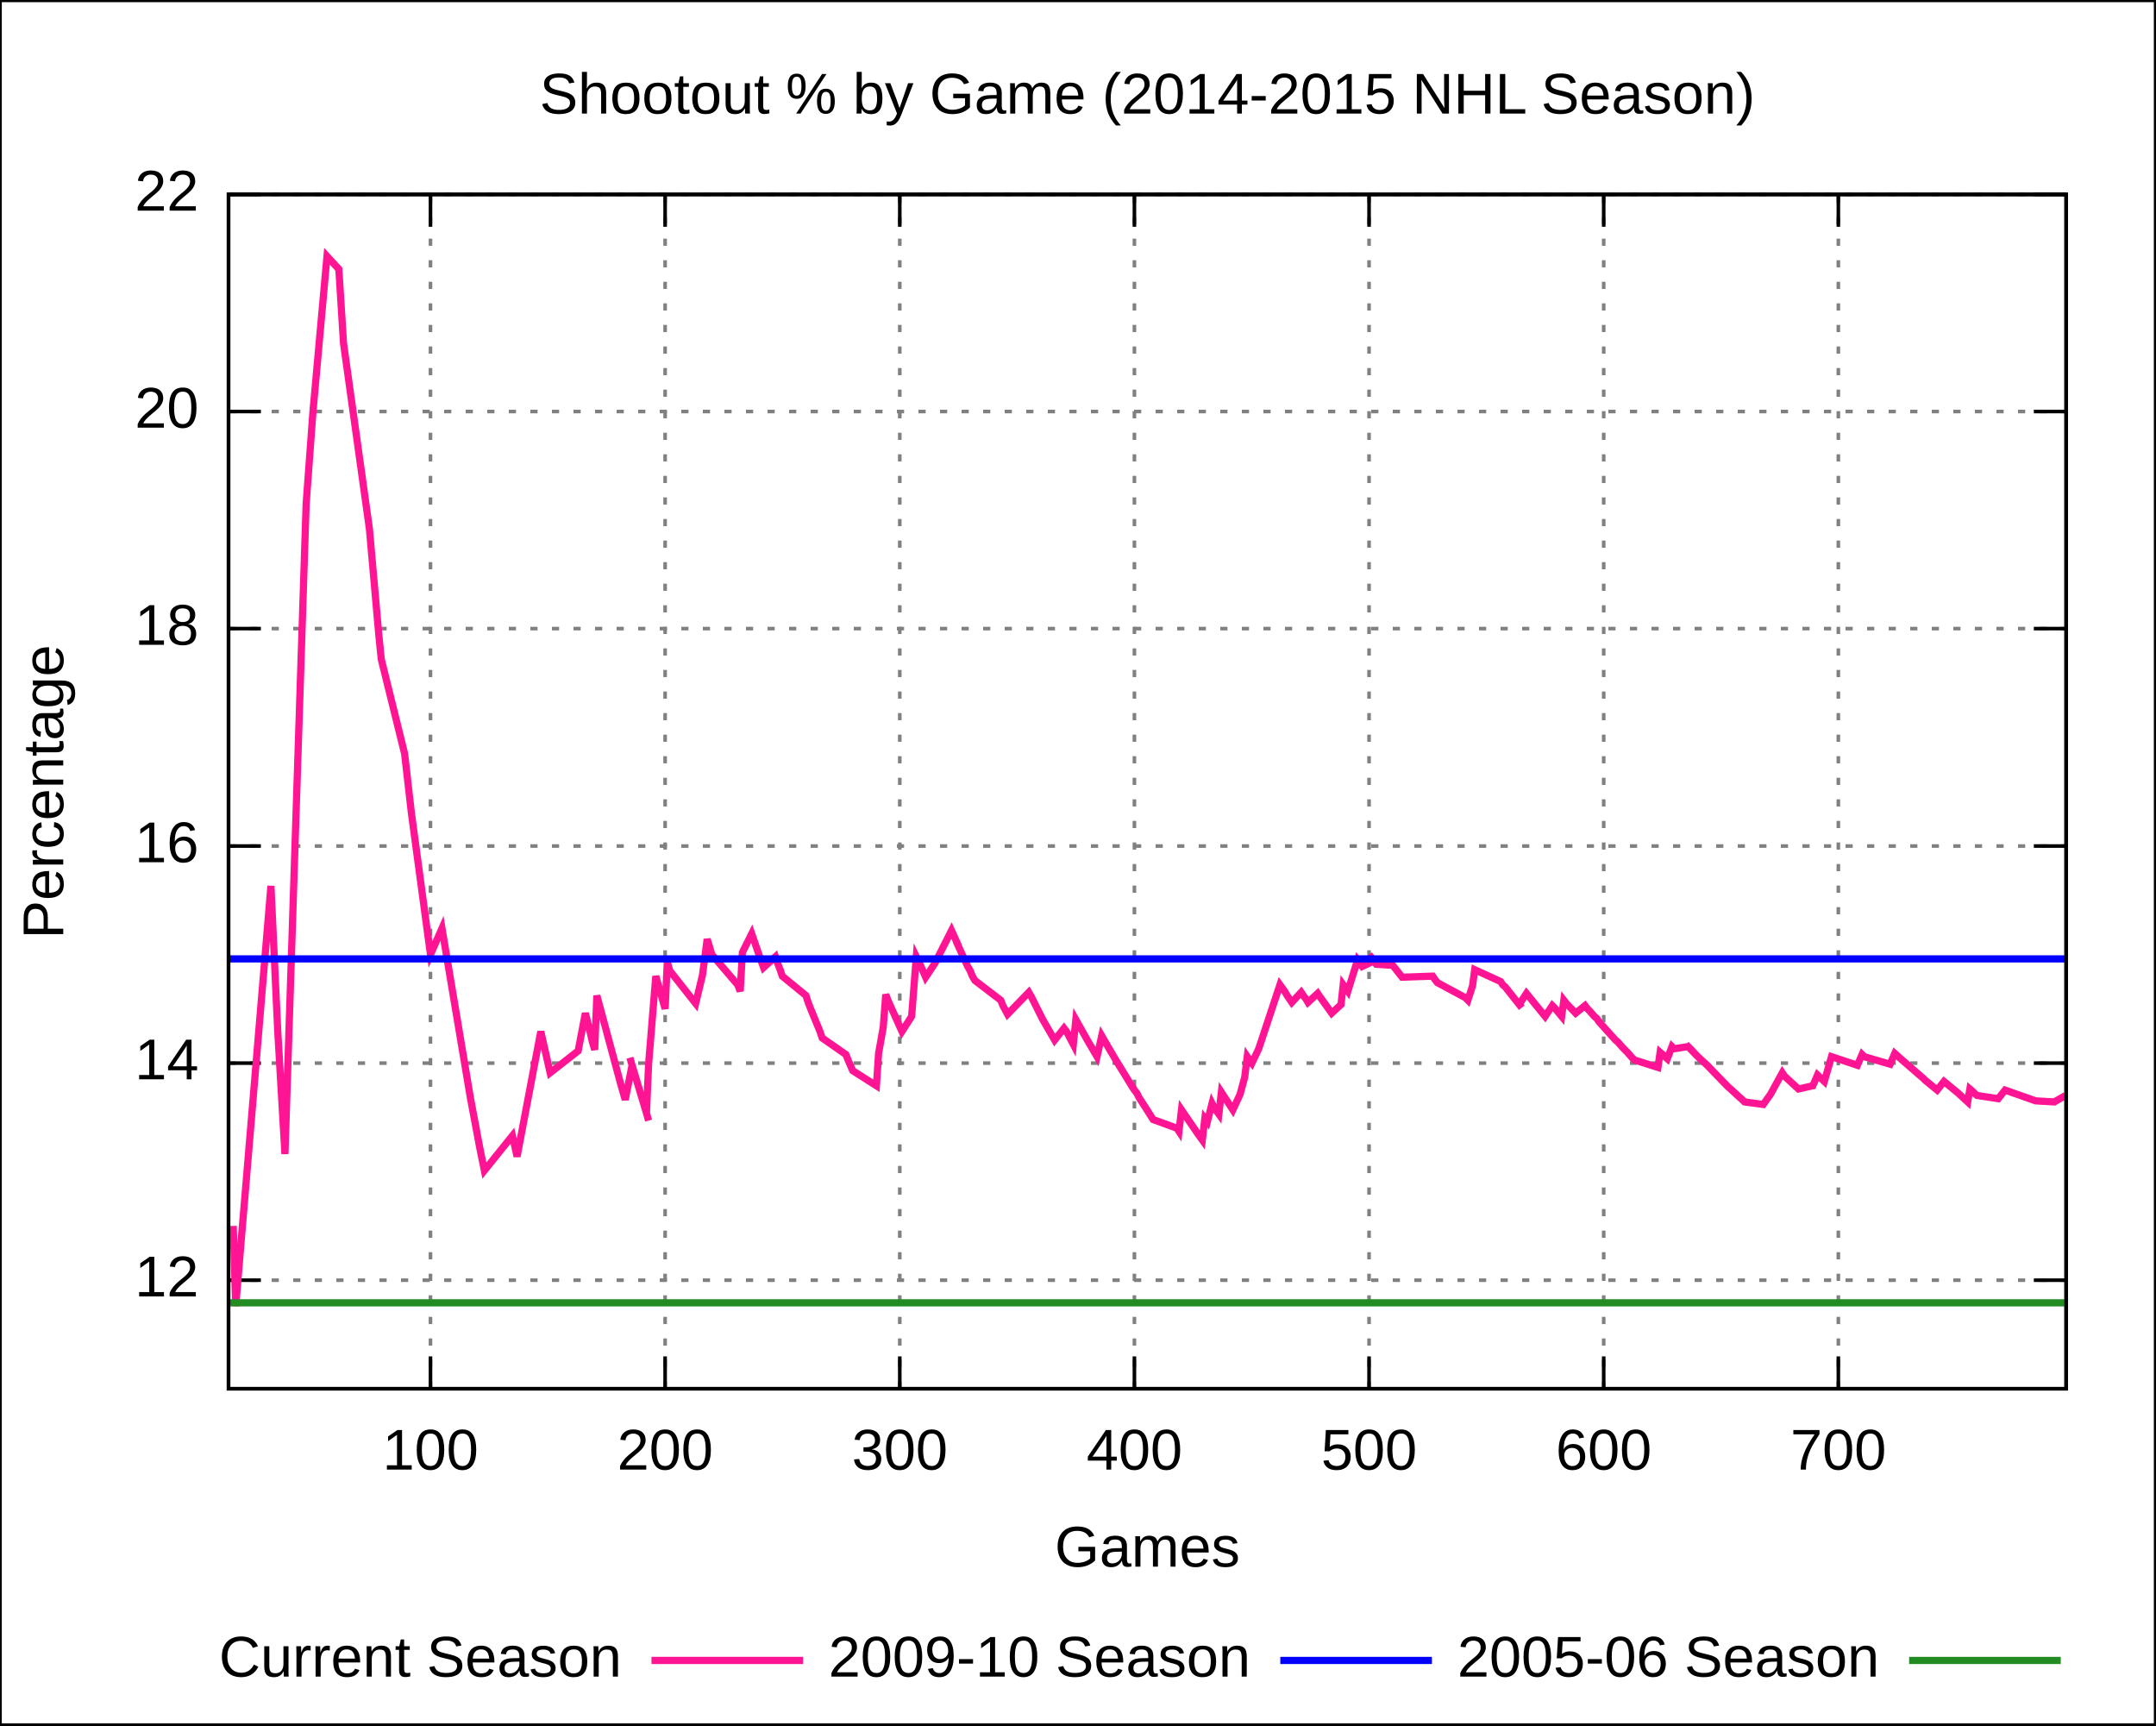
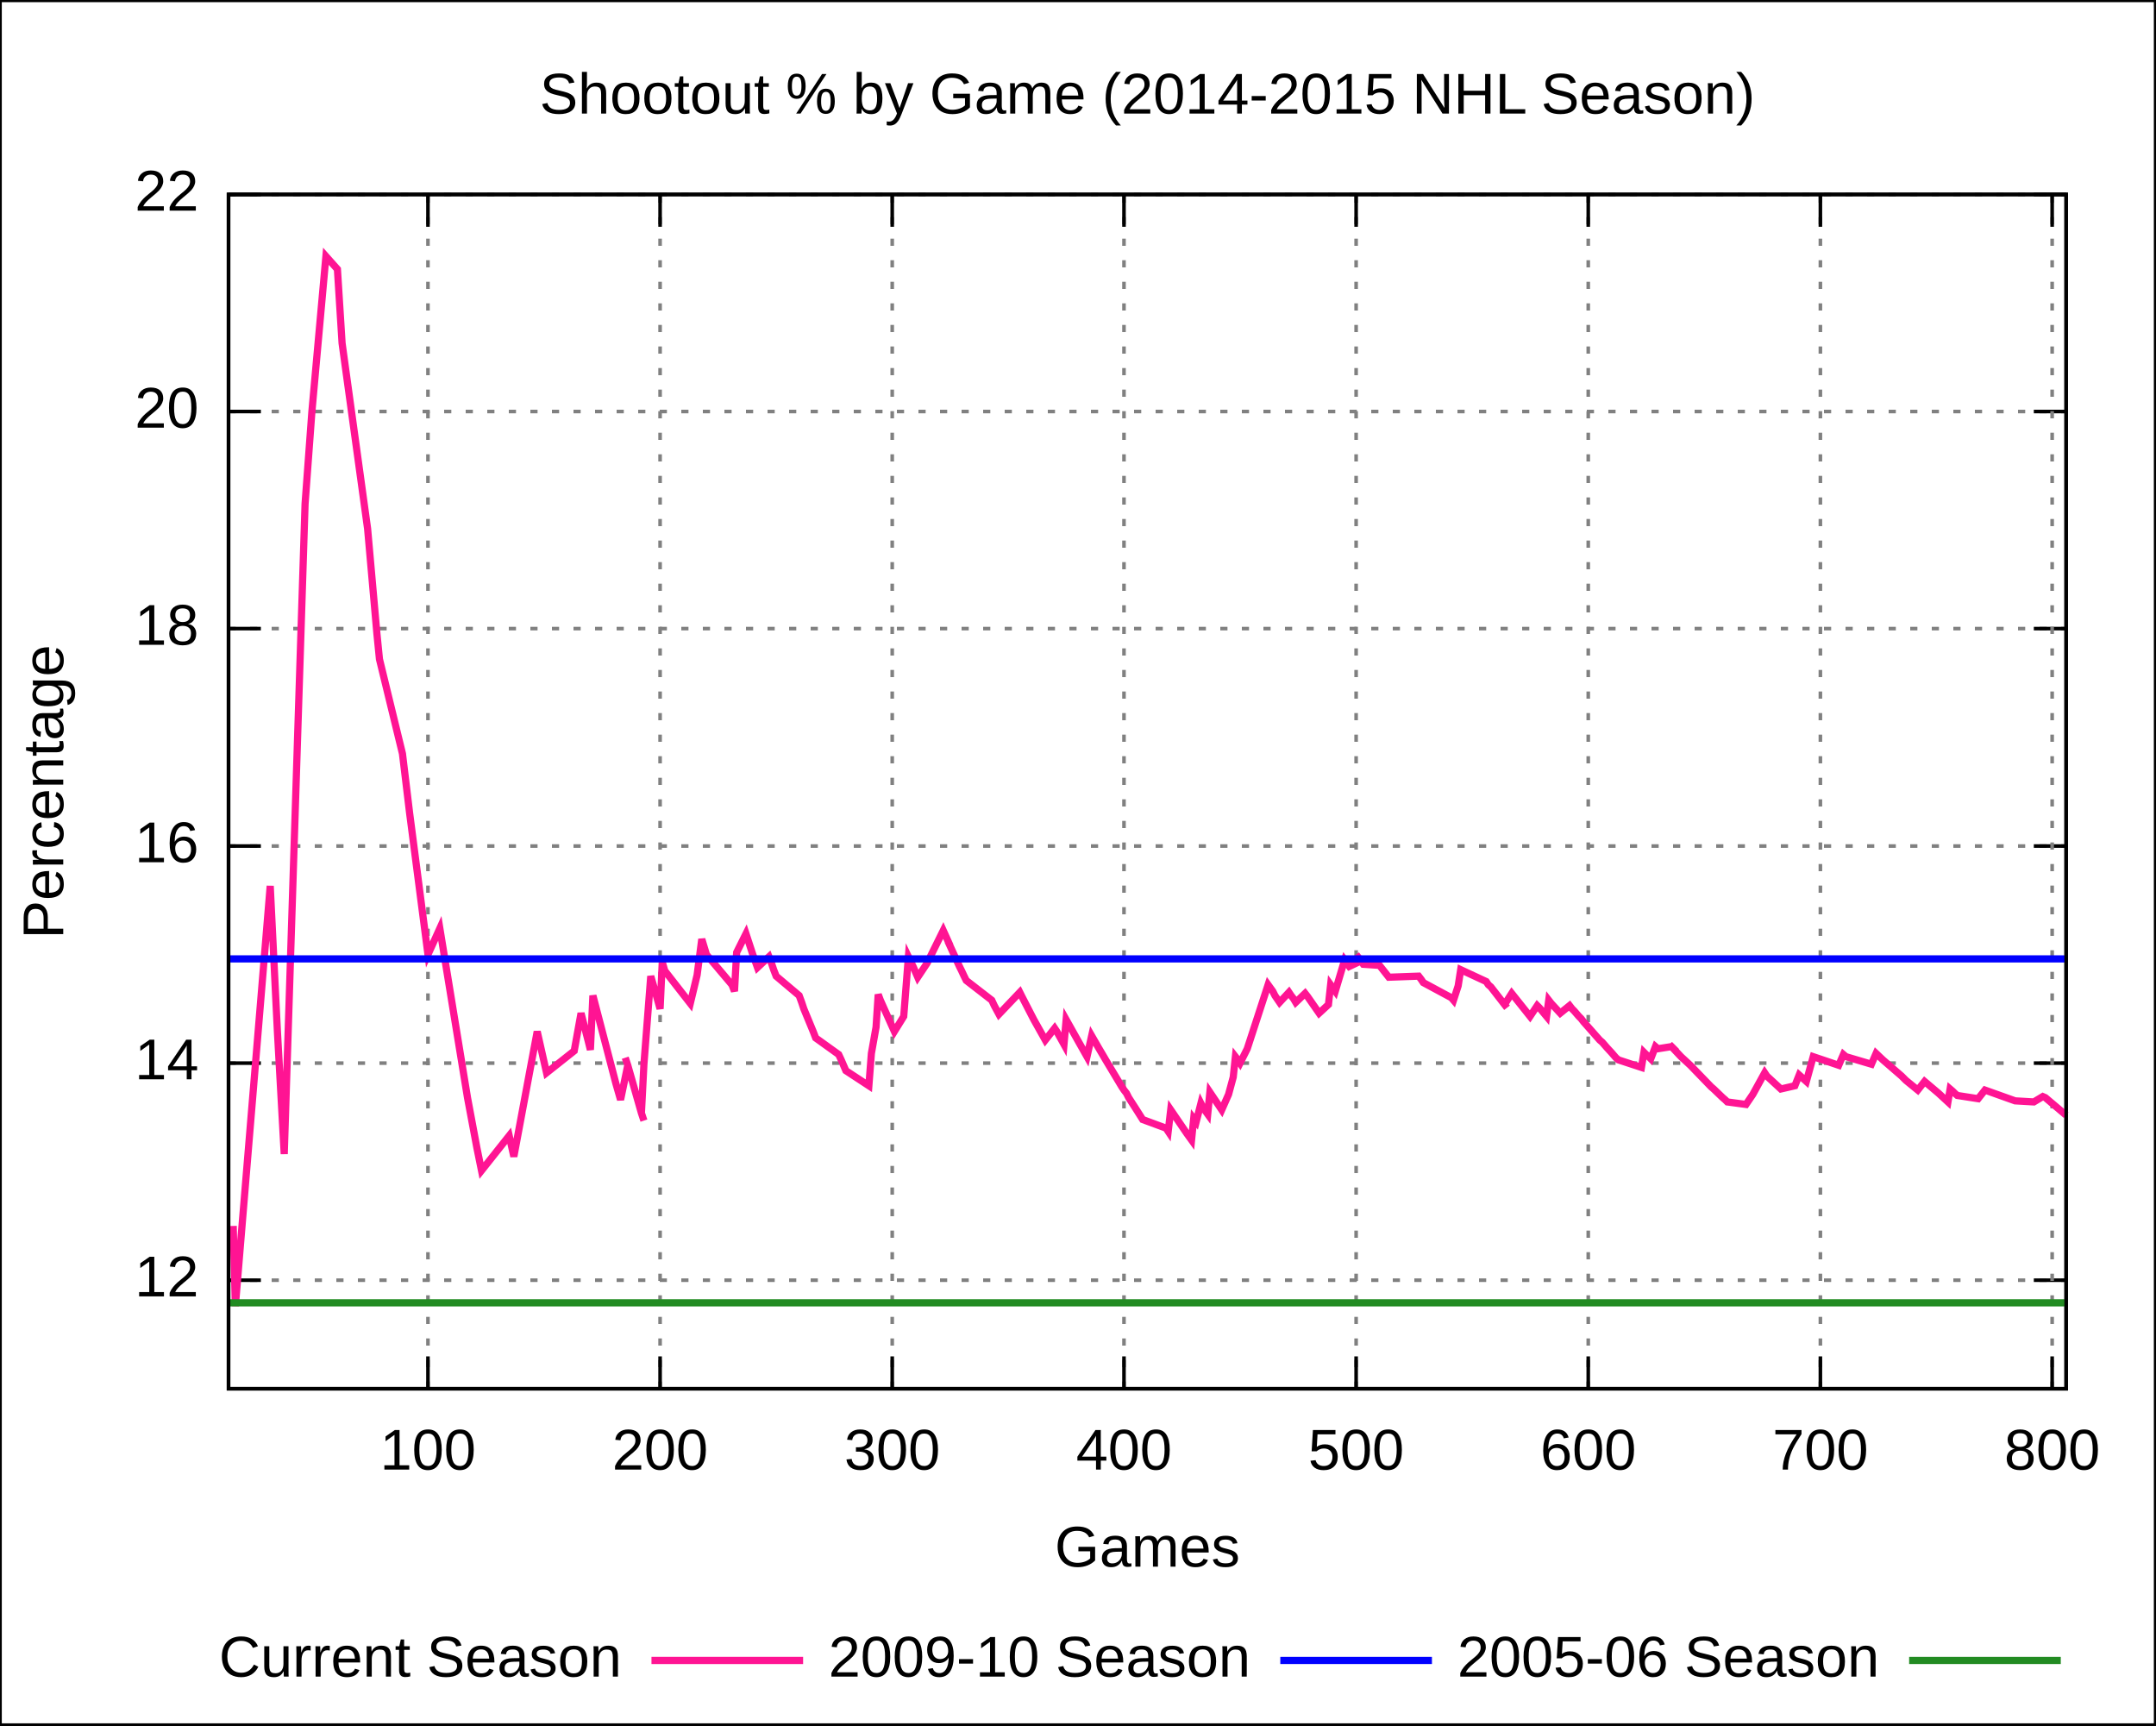
<svg xmlns="http://www.w3.org/2000/svg" xmlns:xlink="http://www.w3.org/1999/xlink" width="600" height="480" viewBox="0 0 600 480">
  <g id="gnuplot_canvas">
    <rect x="0" y="0" width="600" height="480" fill="none" />
    <defs>
      <circle id="gpDot" r="0.5" stroke-width="0.5" />
      <path id="gpPt0" stroke-width="0.222" stroke="currentColor" d="M-1,0 h2 M0,-1 v2" />
      <path id="gpPt1" stroke-width="0.222" stroke="currentColor" d="M-1,-1 L1,1 M1,-1 L-1,1" />
      <path id="gpPt2" stroke-width="0.222" stroke="currentColor" d="M-1,0 L1,0 M0,-1 L0,1 M-1,-1 L1,1 M-1,1 L1,-1" />
      <rect id="gpPt3" stroke-width="0.222" stroke="currentColor" x="-1" y="-1" width="2" height="2" />
      <rect id="gpPt4" stroke-width="0.222" stroke="currentColor" fill="currentColor" x="-1" y="-1" width="2" height="2" />
      <circle id="gpPt5" stroke-width="0.222" stroke="currentColor" cx="0" cy="0" r="1" />
      <use xlink:href="#gpPt5" id="gpPt6" fill="currentColor" stroke="none" />
      <path id="gpPt7" stroke-width="0.222" stroke="currentColor" d="M0,-1.33 L-1.33,0.67 L1.33,0.67 z" />
      <use xlink:href="#gpPt7" id="gpPt8" fill="currentColor" stroke="none" />
      <use xlink:href="#gpPt7" id="gpPt9" stroke="currentColor" transform="rotate(180)" />
      <use xlink:href="#gpPt9" id="gpPt10" fill="currentColor" stroke="none" />
      <use xlink:href="#gpPt3" id="gpPt11" stroke="currentColor" transform="rotate(45)" />
      <use xlink:href="#gpPt11" id="gpPt12" fill="currentColor" stroke="none" />
    </defs>
    <g style="fill:none; color:white; stroke:currentColor; stroke-width:1.00; stroke-linecap:butt; stroke-linejoin:miter">
</g>
    <g style="fill:none; color:black; stroke:currentColor; stroke-width:1.00; stroke-linecap:butt; stroke-linejoin:miter">
      <g style="stroke:none; shape-rendering:crispEdges">
        <polygon fill="rgb(255, 255, 255)" points="0.0,480.0 599.9,480.0 599.9,0.1 0.0,0.1 " />
      </g>
      <path stroke="black" d="M0.0,480.0 L0.0,0.1 L599.9,0.1 L599.9,480.0 L0.0,480.0  " />
    </g>
    <g style="fill:none; color:gray; stroke:currentColor; stroke-width:1.00; stroke-linecap:butt; stroke-linejoin:miter">
      <path stroke="gray" stroke-dasharray=" 2,4" class="gridline" d="M63.6,356.2 L575.0,356.2  " />
    </g>
    <g style="fill:none; color:black; stroke:currentColor; stroke-width:1.00; stroke-linecap:butt; stroke-linejoin:miter">
      <path stroke="black" d="M63.6,356.2 L72.6,356.2 M575.0,356.2 L566.0,356.2  " />
      <g transform="translate(55.3,360.7)" style="stroke:none; fill:black; font-family:Arial; font-size:12.00pt; text-anchor:end">
        <text> 12</text>
      </g>
    </g>
    <g style="fill:none; color:gray; stroke:currentColor; stroke-width:1.00; stroke-linecap:butt; stroke-linejoin:miter">
      <path stroke="gray" stroke-dasharray=" 2,4" class="gridline" d="M63.6,295.8 L575.0,295.8  " />
    </g>
    <g style="fill:none; color:black; stroke:currentColor; stroke-width:1.00; stroke-linecap:butt; stroke-linejoin:miter">
      <path stroke="black" d="M63.6,295.8 L72.6,295.8 M575.0,295.8 L566.0,295.8  " />
      <g transform="translate(55.3,300.3)" style="stroke:none; fill:black; font-family:Arial; font-size:12.00pt; text-anchor:end">
        <text> 14</text>
      </g>
    </g>
    <g style="fill:none; color:gray; stroke:currentColor; stroke-width:1.00; stroke-linecap:butt; stroke-linejoin:miter">
      <path stroke="gray" stroke-dasharray=" 2,4" class="gridline" d="M63.6,235.4 L575.0,235.4  " />
    </g>
    <g style="fill:none; color:black; stroke:currentColor; stroke-width:1.00; stroke-linecap:butt; stroke-linejoin:miter">
      <path stroke="black" d="M63.6,235.4 L72.6,235.4 M575.0,235.4 L566.0,235.4  " />
      <g transform="translate(55.3,239.9)" style="stroke:none; fill:black; font-family:Arial; font-size:12.00pt; text-anchor:end">
        <text> 16</text>
      </g>
    </g>
    <g style="fill:none; color:gray; stroke:currentColor; stroke-width:1.00; stroke-linecap:butt; stroke-linejoin:miter">
      <path stroke="gray" stroke-dasharray=" 2,4" class="gridline" d="M63.6,174.9 L575.0,174.9  " />
    </g>
    <g style="fill:none; color:black; stroke:currentColor; stroke-width:1.00; stroke-linecap:butt; stroke-linejoin:miter">
      <path stroke="black" d="M63.6,174.9 L72.6,174.9 M575.0,174.9 L566.0,174.9  " />
      <g transform="translate(55.3,179.4)" style="stroke:none; fill:black; font-family:Arial; font-size:12.00pt; text-anchor:end">
        <text> 18</text>
      </g>
    </g>
    <g style="fill:none; color:gray; stroke:currentColor; stroke-width:1.00; stroke-linecap:butt; stroke-linejoin:miter">
      <path stroke="gray" stroke-dasharray=" 2,4" class="gridline" d="M63.6,114.5 L575.0,114.5  " />
    </g>
    <g style="fill:none; color:black; stroke:currentColor; stroke-width:1.00; stroke-linecap:butt; stroke-linejoin:miter">
      <path stroke="black" d="M63.6,114.5 L72.6,114.5 M575.0,114.5 L566.0,114.5  " />
      <g transform="translate(55.3,119.0)" style="stroke:none; fill:black; font-family:Arial; font-size:12.00pt; text-anchor:end">
        <text> 20</text>
      </g>
    </g>
    <g style="fill:none; color:gray; stroke:currentColor; stroke-width:1.00; stroke-linecap:butt; stroke-linejoin:miter">
      <path stroke="gray" stroke-dasharray=" 2,4" class="gridline" d="M63.6,54.1 L575.0,54.1  " />
    </g>
    <g style="fill:none; color:black; stroke:currentColor; stroke-width:1.00; stroke-linecap:butt; stroke-linejoin:miter">
      <path stroke="black" d="M63.6,54.1 L72.6,54.1 M575.0,54.1 L566.0,54.1  " />
      <g transform="translate(55.3,58.6)" style="stroke:none; fill:black; font-family:Arial; font-size:12.00pt; text-anchor:end">
        <text> 22</text>
      </g>
    </g>
    <g style="fill:none; color:gray; stroke:currentColor; stroke-width:1.00; stroke-linecap:butt; stroke-linejoin:miter">
-       <path stroke="gray" stroke-dasharray=" 2,4" class="gridline" d="M119.8,386.4 L119.8,54.1  " />
+       <path stroke="gray" stroke-dasharray=" 2,4" class="gridline" d="M119.1,386.4 L119.1,54.1  " />
    </g>
    <g style="fill:none; color:black; stroke:currentColor; stroke-width:1.00; stroke-linecap:butt; stroke-linejoin:miter">
-       <path stroke="black" d="M119.8,386.4 L119.8,377.4 M119.8,54.1 L119.8,63.1  " />
-       <g transform="translate(119.8,408.9)" style="stroke:none; fill:black; font-family:Arial; font-size:12.00pt; text-anchor:middle">
+       <path stroke="black" d="M119.1,386.4 L119.1,377.4 M119.1,54.1 L119.1,63.1  " />
+       <g transform="translate(119.1,408.9)" style="stroke:none; fill:black; font-family:Arial; font-size:12.00pt; text-anchor:middle">
        <text> 100</text>
      </g>
    </g>
    <g style="fill:none; color:gray; stroke:currentColor; stroke-width:1.00; stroke-linecap:butt; stroke-linejoin:miter">
-       <path stroke="gray" stroke-dasharray=" 2,4" class="gridline" d="M185.1,386.4 L185.1,54.1  " />
+       <path stroke="gray" stroke-dasharray=" 2,4" class="gridline" d="M183.7,386.4 L183.7,54.1  " />
    </g>
    <g style="fill:none; color:black; stroke:currentColor; stroke-width:1.00; stroke-linecap:butt; stroke-linejoin:miter">
-       <path stroke="black" d="M185.1,386.4 L185.1,377.4 M185.1,54.1 L185.1,63.1  " />
-       <g transform="translate(185.1,408.9)" style="stroke:none; fill:black; font-family:Arial; font-size:12.00pt; text-anchor:middle">
+       <path stroke="black" d="M183.7,386.4 L183.7,377.4 M183.7,54.1 L183.7,63.1  " />
+       <g transform="translate(183.7,408.9)" style="stroke:none; fill:black; font-family:Arial; font-size:12.00pt; text-anchor:middle">
        <text> 200</text>
      </g>
    </g>
    <g style="fill:none; color:gray; stroke:currentColor; stroke-width:1.00; stroke-linecap:butt; stroke-linejoin:miter">
-       <path stroke="gray" stroke-dasharray=" 2,4" class="gridline" d="M250.4,386.4 L250.4,54.1  " />
+       <path stroke="gray" stroke-dasharray=" 2,4" class="gridline" d="M248.3,386.4 L248.3,54.1  " />
    </g>
    <g style="fill:none; color:black; stroke:currentColor; stroke-width:1.00; stroke-linecap:butt; stroke-linejoin:miter">
-       <path stroke="black" d="M250.4,386.4 L250.4,377.4 M250.4,54.1 L250.4,63.1  " />
-       <g transform="translate(250.4,408.9)" style="stroke:none; fill:black; font-family:Arial; font-size:12.00pt; text-anchor:middle">
+       <path stroke="black" d="M248.3,386.4 L248.3,377.4 M248.3,54.1 L248.3,63.1  " />
+       <g transform="translate(248.3,408.9)" style="stroke:none; fill:black; font-family:Arial; font-size:12.00pt; text-anchor:middle">
        <text> 300</text>
      </g>
    </g>
    <g style="fill:none; color:gray; stroke:currentColor; stroke-width:1.00; stroke-linecap:butt; stroke-linejoin:miter">
-       <path stroke="gray" stroke-dasharray=" 2,4" class="gridline" d="M315.7,386.4 L315.7,54.1  " />
+       <path stroke="gray" stroke-dasharray=" 2,4" class="gridline" d="M312.8,386.4 L312.8,54.1  " />
    </g>
    <g style="fill:none; color:black; stroke:currentColor; stroke-width:1.00; stroke-linecap:butt; stroke-linejoin:miter">
-       <path stroke="black" d="M315.7,386.4 L315.7,377.4 M315.7,54.1 L315.7,63.1  " />
-       <g transform="translate(315.7,408.9)" style="stroke:none; fill:black; font-family:Arial; font-size:12.00pt; text-anchor:middle">
+       <path stroke="black" d="M312.8,386.4 L312.8,377.4 M312.8,54.1 L312.8,63.1  " />
+       <g transform="translate(312.8,408.9)" style="stroke:none; fill:black; font-family:Arial; font-size:12.00pt; text-anchor:middle">
        <text> 400</text>
      </g>
    </g>
    <g style="fill:none; color:gray; stroke:currentColor; stroke-width:1.00; stroke-linecap:butt; stroke-linejoin:miter">
-       <path stroke="gray" stroke-dasharray=" 2,4" class="gridline" d="M381.0,386.4 L381.0,54.1  " />
+       <path stroke="gray" stroke-dasharray=" 2,4" class="gridline" d="M377.4,386.4 L377.4,54.1  " />
    </g>
    <g style="fill:none; color:black; stroke:currentColor; stroke-width:1.00; stroke-linecap:butt; stroke-linejoin:miter">
-       <path stroke="black" d="M381.0,386.4 L381.0,377.4 M381.0,54.1 L381.0,63.1  " />
-       <g transform="translate(381.0,408.9)" style="stroke:none; fill:black; font-family:Arial; font-size:12.00pt; text-anchor:middle">
+       <path stroke="black" d="M377.4,386.4 L377.4,377.4 M377.4,54.1 L377.4,63.1  " />
+       <g transform="translate(377.4,408.9)" style="stroke:none; fill:black; font-family:Arial; font-size:12.00pt; text-anchor:middle">
        <text> 500</text>
      </g>
    </g>
    <g style="fill:none; color:gray; stroke:currentColor; stroke-width:1.00; stroke-linecap:butt; stroke-linejoin:miter">
-       <path stroke="gray" stroke-dasharray=" 2,4" class="gridline" d="M446.3,386.4 L446.3,54.1  " />
+       <path stroke="gray" stroke-dasharray=" 2,4" class="gridline" d="M442.0,386.4 L442.0,54.1  " />
    </g>
    <g style="fill:none; color:black; stroke:currentColor; stroke-width:1.00; stroke-linecap:butt; stroke-linejoin:miter">
-       <path stroke="black" d="M446.3,386.4 L446.3,377.4 M446.3,54.1 L446.3,63.1  " />
-       <g transform="translate(446.3,408.9)" style="stroke:none; fill:black; font-family:Arial; font-size:12.00pt; text-anchor:middle">
+       <path stroke="black" d="M442.0,386.4 L442.0,377.4 M442.0,54.1 L442.0,63.1  " />
+       <g transform="translate(442.0,408.9)" style="stroke:none; fill:black; font-family:Arial; font-size:12.00pt; text-anchor:middle">
        <text> 600</text>
      </g>
    </g>
    <g style="fill:none; color:gray; stroke:currentColor; stroke-width:1.00; stroke-linecap:butt; stroke-linejoin:miter">
-       <path stroke="gray" stroke-dasharray=" 2,4" class="gridline" d="M511.6,386.4 L511.6,54.1  " />
+       <path stroke="gray" stroke-dasharray=" 2,4" class="gridline" d="M506.6,386.4 L506.6,54.1  " />
    </g>
    <g style="fill:none; color:black; stroke:currentColor; stroke-width:1.00; stroke-linecap:butt; stroke-linejoin:miter">
-       <path stroke="black" d="M511.6,386.4 L511.6,377.4 M511.6,54.1 L511.6,63.1  " />
-       <g transform="translate(511.6,408.9)" style="stroke:none; fill:black; font-family:Arial; font-size:12.00pt; text-anchor:middle">
+       <path stroke="black" d="M506.6,386.4 L506.6,377.4 M506.6,54.1 L506.6,63.1  " />
+       <g transform="translate(506.6,408.9)" style="stroke:none; fill:black; font-family:Arial; font-size:12.00pt; text-anchor:middle">
        <text> 700</text>
+       </g>
+     </g>
+     <g style="fill:none; color:gray; stroke:currentColor; stroke-width:1.00; stroke-linecap:butt; stroke-linejoin:miter">
+       <path stroke="gray" stroke-dasharray=" 2,4" class="gridline" d="M571.1,386.4 L571.1,54.1  " />
+     </g>
+     <g style="fill:none; color:black; stroke:currentColor; stroke-width:1.00; stroke-linecap:butt; stroke-linejoin:miter">
+       <path stroke="black" d="M571.1,386.4 L571.1,377.4 M571.1,54.1 L571.1,63.1  " />
+       <g transform="translate(571.1,408.9)" style="stroke:none; fill:black; font-family:Arial; font-size:12.00pt; text-anchor:middle">
+         <text> 800</text>
      </g>
      <path stroke="black" d="M63.6,54.1 L63.6,386.4 L575.0,386.4 L575.0,54.1 L63.6,54.1 Z  " />
      <g transform="translate(17.6,220.3) rotate(270)" style="stroke:none; fill:black; font-family:Arial; font-size:12.00pt; text-anchor:middle">
        <text>Percentage</text>
      </g>
      <g transform="translate(319.3,435.9)" style="stroke:none; fill:black; font-family:Arial; font-size:12.00pt; text-anchor:middle">
        <text>Games</text>
      </g>
      <g transform="translate(319.3,31.6)" style="stroke:none; fill:black; font-family:Arial; font-size:12.00pt; text-anchor:middle">
        <text>Shootout % by Game (2014-2015 NHL Season)</text>
      </g>
    </g>
    <g id="gnuplot_plot_1">
      <g style="fill:none; color:white; stroke:black; stroke-width:2.00; stroke-linecap:butt; stroke-linejoin:miter">
</g>
      <g style="fill:none; color:red; stroke:currentColor; stroke-width:2.00; stroke-linecap:butt; stroke-linejoin:miter">
        <g transform="translate(173.0,466.5)" style="stroke:none; fill:black; font-family:Arial; font-size:12.00pt; text-anchor:end">
          <text>Current Season</text>
        </g>
-         <path stroke="rgb(255,  20, 147)" d="M181.3,462.0 L223.5,462.0 M64.9,341.1 L65.6,363.4 L75.4,246.5 L77.3,287.0 L79.3,321.1 L85.2,140.2    L87.1,114.5 L91.0,71.3 L94.3,74.9 L95.6,95.5 L102.8,147.1 L105.4,176.4 L106.1,183.4 L112.6,209.7    L114.5,226.3 L119.8,265.6 L123.0,258.3 L130.9,305.4 L133.5,319.3 L134.8,325.7 L142.6,316.0 L143.9,321.8    L150.5,287.0 L153.1,298.5 L160.9,292.4 L162.9,281.9 L164.2,287.0 L164.8,289.7 L165.5,292.1 L166.1,277.0    L172.7,301.5 L174.0,306.0 L175.9,296.4 L175.3,294.3 L175.9,296.4 L179.9,309.7 L180.5,311.8 L179.9,309.7    L180.5,296.1 L182.5,271.6 L183.8,276.1 L185.1,280.7 L185.7,267.7 L186.4,270.1 L193.6,279.2 L195.5,271.3    L196.8,261.3 L198.1,265.6 L205.3,274.0 L206.0,275.8 L206.6,265.0 L209.2,259.8 L211.2,265.6 L212.5,269.2    L215.8,266.2 L216.4,268.0 L217.1,269.8 L217.7,271.6 L224.3,277.0 L224.9,278.9 L225.6,280.7 L228.2,287.0    L228.8,288.8 L235.4,293.4 L236.0,294.9 L237.3,297.9 L243.9,302.1 L244.5,293.1 L245.8,285.8 L246.5,276.7    L247.1,278.3 L251.0,287.0 L253.7,282.8 L255.0,266.2 L256.3,268.9 L257.6,271.9 L260.2,268.0 L264.8,258.9    L266.7,263.1 L266.1,261.9 L269.3,268.9 L270.0,270.1 L270.6,271.6 L271.3,272.8 L278.5,278.3 L279.1,279.8    L280.4,282.2 L286.3,276.1 L287.0,277.3 L290.2,283.7 L293.5,289.4 L296.1,286.1 L296.8,287.0 L298.7,290.6    L299.4,283.7 L302.6,289.4 L305.3,294.0 L306.6,288.2 L308.5,291.5 L309.8,293.7 L310.5,294.9 L315.1,302.4    L315.7,303.3 L316.4,304.2 L317.0,305.4 L319.0,308.5 L320.9,311.5 L327.5,313.9 L328.1,314.8 L328.8,308.8    L333.3,315.4 L334.6,317.2 L335.3,311.2 L336.0,312.1 L337.3,307.0 L337.9,308.2 L339.2,310.0 L339.9,303.9    L343.1,308.8 L345.1,304.5 L346.4,299.7 L347.1,294.0 L347.7,294.9 L348.4,295.8 L350.3,291.8 L356.2,274.0    L357.5,275.8 L358.2,277.0 L359.5,278.9 L362.1,276.1 L362.7,277.0 L363.4,277.9 L364.0,278.9 L366.7,276.4    L367.3,277.3 L370.6,281.9 L373.2,279.5 L373.8,274.0 L375.1,275.8 L377.8,267.1 L379.1,268.9 L382.3,267.4    L381.7,266.5 L381.0,265.6 L382.3,267.4 L383.0,268.3 L387.6,268.6 L390.2,271.9 L398.7,271.6 L399.3,272.5    L400.0,273.4 L407.8,277.6 L408.5,278.3 L409.8,274.3 L410.4,269.8 L417.6,273.1 L418.2,274.0 L418.9,274.6    L423.5,280.4 L422.8,279.5 L424.8,276.4 L430.0,282.8 L432.0,279.8 L432.6,280.4 L434.6,282.8 L435.2,278.3    L435.9,279.2 L438.5,281.9 L441.1,279.8 L441.8,280.7 L442.4,281.3 L443.7,282.8 L444.4,283.4 L445.0,284.3    L449.6,289.4 L450.3,290.0 L451.6,291.5 L452.9,292.8 L454.2,294.3 L454.8,294.9 L461.4,297.0 L462.0,292.8    L462.7,293.4 L463.3,294.0 L464.0,294.6 L465.3,291.2 L465.9,291.8 L469.8,291.2 L469.2,290.6 L472.5,294.0    L475.1,296.4 L480.9,302.4 L481.6,303.0 L484.2,305.4 L484.9,306.0 L485.5,306.6 L490.7,307.3 L492.7,304.5    L496.0,298.5 L496.6,299.4 L499.2,301.8 L500.5,303.0 L504.5,302.1 L505.8,299.1 L507.7,300.9 L509.7,294.0    L516.9,296.4 L518.2,293.4 L518.8,294.0 L526.0,296.1 L527.3,293.1 L529.3,294.9 L534.5,299.4 L535.2,300.0    L535.8,300.6 L539.1,303.3 L541.0,300.9 L545.0,304.2 L547.6,306.6 L548.2,303.0 L548.9,303.6 L549.5,304.2    L550.2,304.8 L556.1,305.7 L558.0,303.3 L566.5,306.3 L571.7,306.6 L574.3,305.1 L575.0,305.4  " />
+         <path stroke="rgb(255,  20, 147)" d="M181.3,462.0 L223.5,462.0 M64.9,341.1 L65.5,363.4 L75.2,246.5 L77.2,287.0 L79.1,321.1 L84.9,140.2    L86.8,114.5 L90.7,71.3 L93.9,74.9 L95.2,95.5 L102.3,147.1 L104.9,176.4 L105.6,183.4 L112.0,209.7    L114.0,226.3 L119.1,265.6 L122.4,258.3 L130.1,305.4 L132.7,319.3 L134.0,325.7 L141.7,316.0 L143.0,321.8    L149.5,287.0 L152.1,298.5 L159.8,292.4 L161.7,281.9 L163.0,287.0 L163.7,289.7 L164.3,292.1 L165.0,277.0    L171.4,301.5 L172.7,306.0 L174.7,296.4 L174.0,294.3 L174.7,296.4 L178.5,309.7 L179.2,311.8 L178.5,309.7    L179.2,296.1 L181.1,271.6 L182.4,276.1 L183.7,280.7 L184.3,267.7 L185.0,270.1 L192.1,279.2 L194.0,271.3    L195.3,261.3 L196.6,265.6 L203.7,274.0 L204.4,275.8 L205.0,265.0 L207.6,259.8 L209.5,265.6 L210.8,269.2    L214.0,266.2 L214.7,268.0 L215.3,269.8 L216.0,271.6 L222.4,277.0 L223.1,278.9 L223.7,280.7 L226.3,287.0    L227.0,288.8 L233.4,293.4 L234.1,294.9 L235.4,297.9 L241.8,302.1 L242.5,293.1 L243.8,285.8 L244.4,276.7    L245.0,278.3 L248.9,287.0 L251.5,282.8 L252.8,266.2 L254.1,268.9 L255.4,271.9 L258.0,268.0 L262.5,258.9    L264.4,263.1 L263.8,261.9 L267.0,268.9 L267.6,270.1 L268.3,271.6 L268.9,272.8 L276.0,278.3 L276.7,279.8    L278.0,282.2 L283.8,276.1 L284.4,277.3 L287.7,283.7 L290.9,289.4 L293.5,286.1 L294.1,287.0 L296.1,290.6    L296.7,283.7 L299.9,289.4 L302.5,294.0 L303.8,288.2 L305.7,291.5 L307.0,293.7 L307.7,294.9 L312.2,302.4    L312.8,303.3 L313.5,304.2 L314.1,305.4 L316.1,308.5 L318.0,311.5 L324.5,313.9 L325.1,314.8 L325.8,308.8    L330.3,315.4 L331.6,317.2 L332.2,311.2 L332.9,312.1 L334.2,307.0 L334.8,308.2 L336.1,310.0 L336.7,303.9    L340.0,308.8 L341.9,304.5 L343.2,299.7 L343.8,294.0 L344.5,294.9 L345.1,295.8 L347.1,291.8 L352.9,274.0    L354.2,275.8 L354.8,277.0 L356.1,278.9 L358.7,276.1 L359.3,277.0 L360.0,277.9 L360.6,278.9 L363.2,276.4    L363.9,277.3 L367.1,281.9 L369.7,279.5 L370.3,274.0 L371.6,275.8 L374.2,267.1 L375.5,268.9 L378.7,267.4    L378.1,266.5 L377.4,265.6 L378.7,267.4 L379.4,268.3 L383.9,268.6 L386.5,271.9 L394.8,271.6 L395.5,272.5    L396.1,273.4 L403.9,277.6 L404.5,278.3 L405.8,274.3 L406.5,269.8 L413.6,273.1 L414.2,274.0 L414.9,274.6    L419.4,280.4 L418.7,279.5 L420.7,276.4 L425.8,282.8 L427.8,279.8 L428.4,280.4 L430.4,282.8 L431.0,278.3    L431.7,279.2 L434.2,281.9 L436.8,279.8 L437.5,280.7 L438.1,281.3 L439.4,282.8 L440.0,283.4 L440.7,284.3    L445.2,289.4 L445.9,290.0 L447.2,291.5 L448.4,292.8 L449.7,294.3 L450.4,294.9 L456.8,297.0 L457.5,292.8    L458.1,293.4 L458.8,294.0 L459.4,294.6 L460.7,291.2 L461.4,291.8 L465.2,291.2 L464.6,290.6 L467.8,294.0    L470.4,296.4 L476.2,302.4 L476.9,303.0 L479.4,305.4 L480.1,306.0 L480.7,306.6 L485.9,307.3 L487.8,304.5    L491.1,298.5 L491.7,299.4 L494.3,301.8 L495.6,303.0 L499.5,302.1 L500.7,299.1 L502.7,300.9 L504.6,294.0    L511.7,296.4 L513.0,293.4 L513.7,294.0 L520.8,296.1 L522.1,293.1 L524.0,294.9 L529.2,299.4 L529.8,300.0    L530.4,300.6 L533.7,303.3 L535.6,300.9 L539.5,304.2 L542.1,306.6 L542.7,303.0 L543.4,303.6 L544.0,304.2    L544.7,304.8 L550.5,305.7 L552.4,303.3 L560.8,306.3 L566.0,306.6 L568.5,305.1 L569.2,305.4 L575.0,310.3     " />
      </g>
    </g>
    <g id="gnuplot_plot_2">
      <g style="fill:none; color:green; stroke:currentColor; stroke-width:2.00; stroke-linecap:butt; stroke-linejoin:miter">
        <g transform="translate(348.0,466.5)" style="stroke:none; fill:black; font-family:Arial; font-size:12.00pt; text-anchor:end">
          <text>2009-10 Season</text>
        </g>
        <path stroke="rgb(  0,   0, 255)" d="M356.3,462.0 L398.5,462.0 M63.6,266.8 L68.8,266.8 L73.9,266.8 L79.1,266.8 L84.3,266.8 L89.4,266.8    L94.6,266.8 L99.8,266.8 L104.9,266.8 L110.1,266.8 L115.3,266.8 L120.4,266.8 L125.6,266.8 L130.8,266.8    L135.9,266.8 L141.1,266.8 L146.3,266.8 L151.4,266.8 L156.6,266.8 L161.7,266.8 L166.9,266.8 L172.1,266.8    L177.2,266.8 L182.4,266.8 L187.6,266.8 L192.7,266.8 L197.9,266.8 L203.1,266.8 L208.2,266.8 L213.4,266.8    L218.6,266.8 L223.7,266.8 L228.9,266.8 L234.1,266.8 L239.2,266.8 L244.4,266.8 L249.6,266.8 L254.7,266.8    L259.9,266.8 L265.1,266.8 L270.2,266.8 L275.4,266.8 L280.6,266.8 L285.7,266.8 L290.9,266.8 L296.1,266.8    L301.2,266.8 L306.4,266.8 L311.6,266.8 L316.7,266.8 L321.9,266.8 L327.0,266.8 L332.2,266.8 L337.4,266.8    L342.5,266.8 L347.7,266.8 L352.9,266.8 L358.0,266.8 L363.2,266.8 L368.4,266.8 L373.5,266.8 L378.7,266.8    L383.9,266.8 L389.0,266.8 L394.2,266.8 L399.4,266.8 L404.5,266.8 L409.7,266.8 L414.9,266.8 L420.0,266.8    L425.2,266.8 L430.4,266.8 L435.5,266.8 L440.7,266.8 L445.9,266.8 L451.0,266.8 L456.2,266.8 L461.4,266.8    L466.5,266.8 L471.7,266.8 L476.9,266.8 L482.0,266.8 L487.2,266.8 L492.3,266.8 L497.5,266.8 L502.7,266.8    L507.8,266.8 L513.0,266.8 L518.2,266.8 L523.3,266.8 L528.5,266.8 L533.7,266.8 L538.8,266.8 L544.0,266.8    L549.2,266.8 L554.3,266.8 L559.5,266.8 L564.7,266.8 L569.8,266.8 L575.0,266.8  " />
      </g>
    </g>
    <g id="gnuplot_plot_3">
      <g style="fill:none; color:blue; stroke:currentColor; stroke-width:2.00; stroke-linecap:butt; stroke-linejoin:miter">
        <g transform="translate(523.0,466.5)" style="stroke:none; fill:black; font-family:Arial; font-size:12.00pt; text-anchor:end">
          <text>2005-06 Season</text>
        </g>
        <path stroke="rgb( 34, 139,  34)" d="M531.3,462.0 L573.5,462.0 M63.6,362.5 L68.8,362.5 L73.9,362.5 L79.1,362.5 L84.3,362.5 L89.4,362.5    L94.6,362.5 L99.8,362.5 L104.9,362.5 L110.1,362.5 L115.3,362.5 L120.4,362.5 L125.6,362.5 L130.8,362.5    L135.9,362.5 L141.1,362.5 L146.3,362.5 L151.4,362.5 L156.6,362.5 L161.7,362.5 L166.9,362.5 L172.1,362.5    L177.2,362.5 L182.4,362.5 L187.6,362.5 L192.7,362.5 L197.9,362.5 L203.1,362.5 L208.2,362.5 L213.4,362.5    L218.6,362.5 L223.7,362.5 L228.9,362.5 L234.1,362.5 L239.2,362.5 L244.4,362.5 L249.6,362.5 L254.7,362.5    L259.9,362.5 L265.1,362.5 L270.2,362.5 L275.4,362.5 L280.6,362.5 L285.7,362.5 L290.9,362.5 L296.1,362.5    L301.2,362.5 L306.4,362.5 L311.6,362.5 L316.7,362.5 L321.9,362.5 L327.0,362.5 L332.2,362.5 L337.4,362.5    L342.5,362.5 L347.7,362.5 L352.9,362.5 L358.0,362.5 L363.2,362.5 L368.4,362.5 L373.5,362.5 L378.7,362.5    L383.9,362.5 L389.0,362.5 L394.2,362.5 L399.4,362.5 L404.5,362.5 L409.7,362.5 L414.9,362.5 L420.0,362.5    L425.2,362.5 L430.4,362.5 L435.5,362.5 L440.7,362.5 L445.9,362.5 L451.0,362.5 L456.2,362.5 L461.4,362.5    L466.5,362.5 L471.7,362.5 L476.9,362.5 L482.0,362.5 L487.2,362.5 L492.3,362.5 L497.5,362.5 L502.7,362.5    L507.8,362.5 L513.0,362.5 L518.2,362.5 L523.3,362.5 L528.5,362.5 L533.7,362.5 L538.8,362.5 L544.0,362.5    L549.2,362.5 L554.3,362.5 L559.5,362.5 L564.7,362.5 L569.8,362.5 L575.0,362.5  " />
      </g>
    </g>
    <g style="fill:none; color:white; stroke:rgb( 34, 139,  34); stroke-width:1.00; stroke-linecap:butt; stroke-linejoin:miter">
</g>
    <g style="fill:none; color:black; stroke:currentColor; stroke-width:1.00; stroke-linecap:butt; stroke-linejoin:miter">
      <path stroke="black" d="M63.6,54.1 L63.6,386.4 L575.0,386.4 L575.0,54.1 L63.6,54.1 Z  " />
    </g>
  </g>
</svg>
